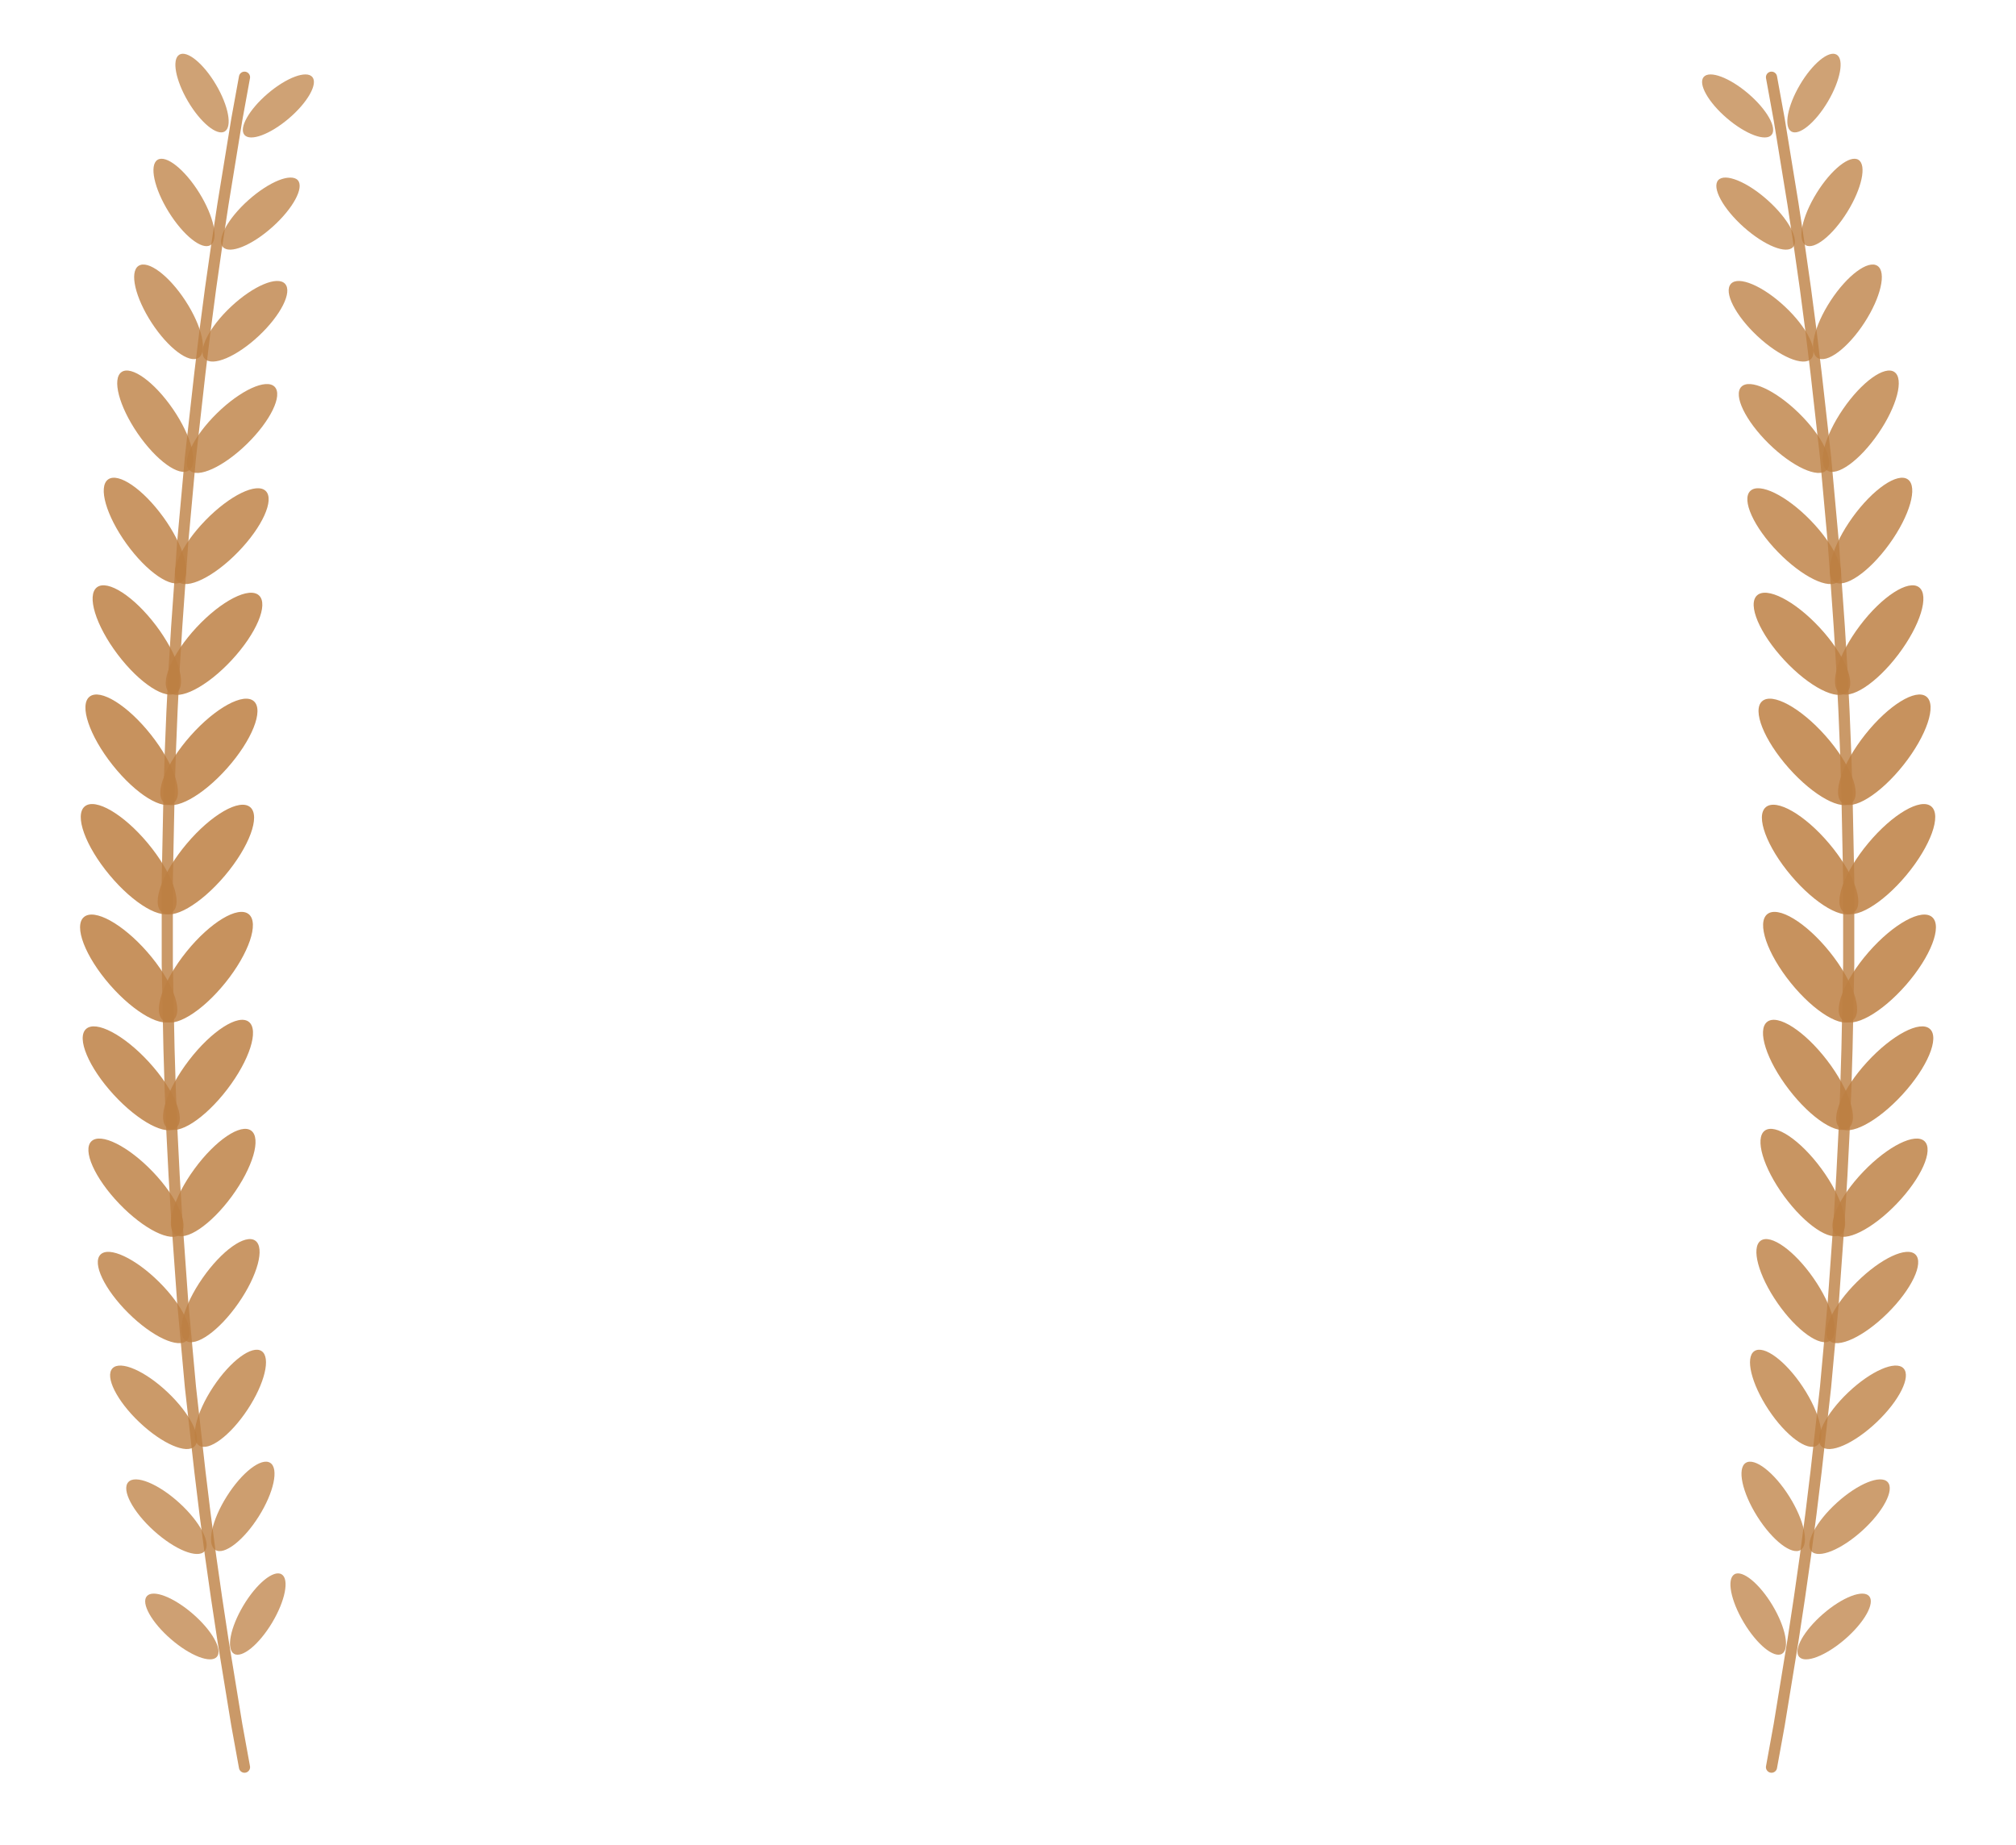
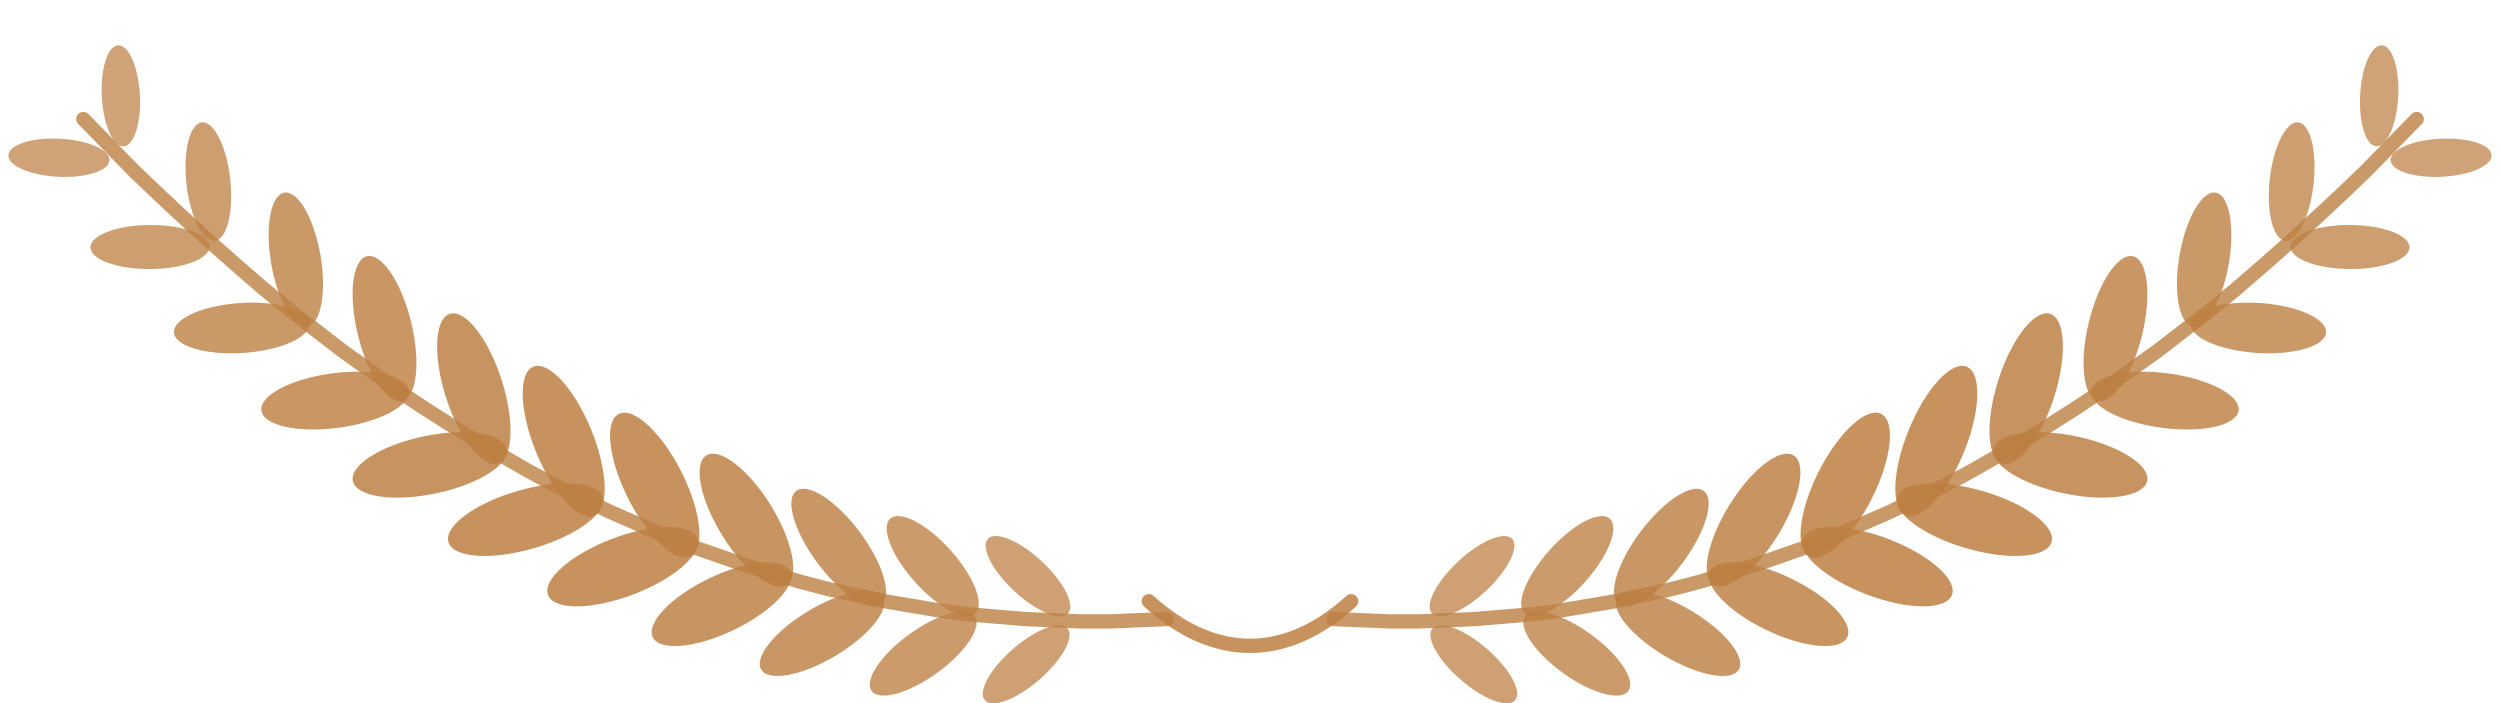
- <svg xmlns="http://www.w3.org/2000/svg" viewBox="0 0 470 430" fill="none">
-   <path d="M57.0 412.0 L55.2 402.1 L53.6 392.3 L52.0 382.5 L50.5 372.6 L49.1 362.8 L47.8 352.9 L46.6 343.0 L45.5 333.2 L44.4 323.4 L43.5 313.5 L42.6 303.6 L41.9 293.8 L41.2 284.0 L40.6 274.1 L40.1 264.2 L39.7 254.4 L39.4 244.5 L39.2 234.7 L39.0 224.8 L39.0 215.0 L39.0 205.1 L39.2 195.3 L39.4 185.5 L39.7 175.6 L40.1 165.8 L40.6 155.9 L41.2 146.1 L41.9 136.2 L42.6 126.4 L43.5 116.5 L44.4 106.6 L45.5 96.8 L46.6 87.0 L47.8 77.1 L49.1 67.2 L50.5 57.4 L52.0 47.5 L53.6 37.7 L55.2 27.9 L57.0 18.0" fill="none" stroke="#bd7f42" stroke-width="2.6" stroke-linecap="round" opacity=".8" />
-   <ellipse cx="42.4" cy="379.2" rx="10.8" ry="3.9" transform="rotate(-139.1 42.4 379.2)" fill="#bd7f42" opacity="0.74" />
-   <ellipse cx="60.1" cy="376.3" rx="10.8" ry="3.9" transform="rotate(-59.1 60.1 376.3)" fill="#bd7f42" opacity="0.74" />
-   <ellipse cx="38.8" cy="353.6" rx="12.0" ry="4.4" transform="rotate(-137.8 38.8 353.6)" fill="#bd7f42" opacity="0.76" />
-   <ellipse cx="56.6" cy="351.2" rx="12.0" ry="4.4" transform="rotate(-57.8 56.6 351.2)" fill="#bd7f42" opacity="0.76" />
-   <ellipse cx="35.8" cy="328.1" rx="13.2" ry="4.8" transform="rotate(-136.5 35.8 328.1)" fill="#bd7f42" opacity="0.79" />
-   <ellipse cx="53.7" cy="326.0" rx="13.2" ry="4.8" transform="rotate(-56.5 53.7 326.0)" fill="#bd7f42" opacity="0.79" />
-   <ellipse cx="33.5" cy="302.5" rx="14.2" ry="5.1" transform="rotate(-135.2 33.5 302.5)" fill="#bd7f42" opacity="0.81" />
-   <ellipse cx="51.4" cy="300.9" rx="14.2" ry="5.1" transform="rotate(-55.2 51.4 300.9)" fill="#bd7f42" opacity="0.81" />
-   <ellipse cx="31.7" cy="276.9" rx="15.0" ry="5.4" transform="rotate(-133.8 31.7 276.9)" fill="#bd7f42" opacity="0.83" />
-   <ellipse cx="49.7" cy="275.7" rx="15.0" ry="5.4" transform="rotate(-53.8 49.7 275.7)" fill="#bd7f42" opacity="0.83" />
-   <ellipse cx="30.6" cy="251.4" rx="15.6" ry="5.6" transform="rotate(-132.5 30.6 251.4)" fill="#bd7f42" opacity="0.84" />
-   <ellipse cx="48.5" cy="250.6" rx="15.6" ry="5.6" transform="rotate(-52.5 48.5 250.6)" fill="#bd7f42" opacity="0.84" />
-   <ellipse cx="30.0" cy="225.8" rx="15.9" ry="5.8" transform="rotate(-131.1 30.0 225.8)" fill="#bd7f42" opacity="0.85" />
-   <ellipse cx="48.0" cy="225.5" rx="15.9" ry="5.8" transform="rotate(-51.1 48.0 225.5)" fill="#bd7f42" opacity="0.85" />
-   <ellipse cx="30.0" cy="200.3" rx="16.0" ry="5.8" transform="rotate(-129.8 30.0 200.3)" fill="#bd7f42" opacity="0.85" />
-   <ellipse cx="48.0" cy="200.4" rx="16.0" ry="5.8" transform="rotate(-49.8 48.0 200.4)" fill="#bd7f42" opacity="0.85" />
-   <ellipse cx="30.7" cy="174.8" rx="15.8" ry="5.7" transform="rotate(-128.4 30.7 174.8)" fill="#bd7f42" opacity="0.85" />
-   <ellipse cx="48.7" cy="175.3" rx="15.8" ry="5.7" transform="rotate(-48.4 48.7 175.3)" fill="#bd7f42" opacity="0.85" />
-   <ellipse cx="31.9" cy="149.2" rx="15.4" ry="5.6" transform="rotate(-127.1 31.9 149.2)" fill="#bd7f42" opacity="0.84" />
-   <ellipse cx="49.9" cy="150.1" rx="15.4" ry="5.6" transform="rotate(-47.1 49.9 150.1)" fill="#bd7f42" opacity="0.84" />
-   <ellipse cx="33.8" cy="123.7" rx="14.7" ry="5.3" transform="rotate(-125.8 33.8 123.7)" fill="#bd7f42" opacity="0.82" />
-   <ellipse cx="51.7" cy="125.0" rx="14.7" ry="5.3" transform="rotate(-45.8 51.7 125.0)" fill="#bd7f42" opacity="0.82" />
-   <ellipse cx="36.2" cy="98.2" rx="13.9" ry="5.0" transform="rotate(-124.4 36.2 98.2)" fill="#bd7f42" opacity="0.80" />
-   <ellipse cx="54.1" cy="99.9" rx="13.9" ry="5.0" transform="rotate(-44.4 54.1 99.9)" fill="#bd7f42" opacity="0.80" />
-   <ellipse cx="39.3" cy="72.7" rx="12.8" ry="4.7" transform="rotate(-123.1 39.3 72.7)" fill="#bd7f42" opacity="0.78" />
-   <ellipse cx="57.1" cy="74.9" rx="12.8" ry="4.7" transform="rotate(-43.1 57.1 74.9)" fill="#bd7f42" opacity="0.78" />
-   <ellipse cx="42.9" cy="47.2" rx="11.7" ry="4.2" transform="rotate(-121.8 42.9 47.2)" fill="#bd7f42" opacity="0.76" />
-   <ellipse cx="60.7" cy="49.8" rx="11.7" ry="4.2" transform="rotate(-41.8 60.7 49.8)" fill="#bd7f42" opacity="0.76" />
-   <ellipse cx="47.1" cy="21.7" rx="10.4" ry="3.8" transform="rotate(-120.5 47.1 21.7)" fill="#bd7f42" opacity="0.73" />
-   <ellipse cx="64.9" cy="24.7" rx="10.4" ry="3.8" transform="rotate(-40.5 64.9 24.7)" fill="#bd7f42" opacity="0.73" />
-   <path d="M413.0 412.0 L414.8 402.1 L416.4 392.3 L418.0 382.5 L419.5 372.6 L420.9 362.8 L422.2 352.9 L423.4 343.0 L424.5 333.2 L425.6 323.4 L426.5 313.5 L427.4 303.6 L428.1 293.8 L428.8 284.0 L429.4 274.1 L429.9 264.2 L430.3 254.4 L430.6 244.5 L430.8 234.7 L431.0 224.8 L431.0 215.0 L431.0 205.1 L430.8 195.3 L430.6 185.5 L430.3 175.6 L429.9 165.8 L429.4 155.9 L428.8 146.1 L428.1 136.2 L427.4 126.4 L426.5 116.5 L425.6 106.6 L424.5 96.8 L423.4 87.0 L422.2 77.1 L420.9 67.2 L419.5 57.4 L418.0 47.5 L416.4 37.7 L414.8 27.9 L413.0 18.0" fill="none" stroke="#bd7f42" stroke-width="2.6" stroke-linecap="round" opacity=".8" />
-   <ellipse cx="409.9" cy="376.3" rx="10.8" ry="3.9" transform="rotate(-120.9 409.9 376.3)" fill="#bd7f42" opacity="0.74" />
-   <ellipse cx="427.6" cy="379.2" rx="10.8" ry="3.9" transform="rotate(-40.9 427.6 379.2)" fill="#bd7f42" opacity="0.74" />
-   <ellipse cx="413.4" cy="351.2" rx="12.0" ry="4.4" transform="rotate(-122.2 413.4 351.2)" fill="#bd7f42" opacity="0.76" />
-   <ellipse cx="431.2" cy="353.6" rx="12.0" ry="4.4" transform="rotate(-42.2 431.2 353.6)" fill="#bd7f42" opacity="0.76" />
-   <ellipse cx="416.3" cy="326.0" rx="13.2" ry="4.8" transform="rotate(-123.5 416.3 326.0)" fill="#bd7f42" opacity="0.79" />
-   <ellipse cx="434.2" cy="328.1" rx="13.2" ry="4.8" transform="rotate(-43.5 434.2 328.1)" fill="#bd7f42" opacity="0.79" />
-   <ellipse cx="418.6" cy="300.9" rx="14.2" ry="5.1" transform="rotate(-124.8 418.6 300.9)" fill="#bd7f42" opacity="0.81" />
-   <ellipse cx="436.5" cy="302.5" rx="14.2" ry="5.1" transform="rotate(-44.8 436.5 302.5)" fill="#bd7f42" opacity="0.81" />
-   <ellipse cx="420.3" cy="275.7" rx="15.0" ry="5.4" transform="rotate(-126.2 420.3 275.7)" fill="#bd7f42" opacity="0.83" />
-   <ellipse cx="438.3" cy="276.9" rx="15.0" ry="5.4" transform="rotate(-46.2 438.3 276.9)" fill="#bd7f42" opacity="0.83" />
-   <ellipse cx="421.5" cy="250.6" rx="15.6" ry="5.6" transform="rotate(-127.5 421.5 250.6)" fill="#bd7f42" opacity="0.84" />
-   <ellipse cx="439.4" cy="251.4" rx="15.6" ry="5.6" transform="rotate(-47.5 439.4 251.4)" fill="#bd7f42" opacity="0.84" />
-   <ellipse cx="422.0" cy="225.5" rx="15.9" ry="5.8" transform="rotate(-128.9 422.0 225.5)" fill="#bd7f42" opacity="0.85" />
-   <ellipse cx="440.0" cy="225.8" rx="15.9" ry="5.8" transform="rotate(-48.9 440.0 225.8)" fill="#bd7f42" opacity="0.85" />
-   <ellipse cx="422.0" cy="200.4" rx="16.0" ry="5.8" transform="rotate(-130.2 422.0 200.4)" fill="#bd7f42" opacity="0.85" />
-   <ellipse cx="440.0" cy="200.3" rx="16.0" ry="5.8" transform="rotate(-50.2 440.0 200.3)" fill="#bd7f42" opacity="0.85" />
-   <ellipse cx="421.3" cy="175.3" rx="15.8" ry="5.7" transform="rotate(-131.6 421.3 175.3)" fill="#bd7f42" opacity="0.85" />
-   <ellipse cx="439.3" cy="174.8" rx="15.8" ry="5.7" transform="rotate(-51.6 439.3 174.8)" fill="#bd7f42" opacity="0.85" />
-   <ellipse cx="420.1" cy="150.1" rx="15.4" ry="5.6" transform="rotate(-132.9 420.1 150.1)" fill="#bd7f42" opacity="0.84" />
-   <ellipse cx="438.1" cy="149.2" rx="15.4" ry="5.6" transform="rotate(-52.9 438.1 149.2)" fill="#bd7f42" opacity="0.84" />
-   <ellipse cx="418.3" cy="125.0" rx="14.7" ry="5.3" transform="rotate(-134.2 418.3 125.0)" fill="#bd7f42" opacity="0.82" />
-   <ellipse cx="436.2" cy="123.7" rx="14.7" ry="5.3" transform="rotate(-54.2 436.2 123.7)" fill="#bd7f42" opacity="0.82" />
-   <ellipse cx="415.9" cy="99.9" rx="13.9" ry="5.0" transform="rotate(-135.6 415.9 99.9)" fill="#bd7f42" opacity="0.80" />
-   <ellipse cx="433.8" cy="98.2" rx="13.9" ry="5.0" transform="rotate(-55.6 433.8 98.2)" fill="#bd7f42" opacity="0.80" />
-   <ellipse cx="412.9" cy="74.9" rx="12.8" ry="4.7" transform="rotate(-136.9 412.9 74.9)" fill="#bd7f42" opacity="0.78" />
-   <ellipse cx="430.7" cy="72.7" rx="12.8" ry="4.7" transform="rotate(-56.9 430.7 72.7)" fill="#bd7f42" opacity="0.78" />
-   <ellipse cx="409.3" cy="49.8" rx="11.7" ry="4.2" transform="rotate(-138.2 409.3 49.8)" fill="#bd7f42" opacity="0.76" />
-   <ellipse cx="427.1" cy="47.2" rx="11.7" ry="4.2" transform="rotate(-58.2 427.1 47.2)" fill="#bd7f42" opacity="0.76" />
-   <ellipse cx="405.1" cy="24.7" rx="10.4" ry="3.8" transform="rotate(-139.5 405.1 24.7)" fill="#bd7f42" opacity="0.73" />
-   <ellipse cx="422.9" cy="21.7" rx="10.4" ry="3.8" transform="rotate(-59.5 422.9 21.7)" fill="#bd7f42" opacity="0.73" />
+ <svg xmlns="http://www.w3.org/2000/svg" viewBox="0 0 420 118" fill="none">
+   <path d="M196.0 104.0 L191.2 104.2 L186.4 104.4 L181.7 104.4 L176.9 104.2 L172.2 104.0 L167.4 103.6 L162.7 103.2 L158.0 102.6 L153.3 101.8 L148.6 101.0 L144.0 100.0 L139.3 99.0 L134.7 97.8 L130.0 96.4 L125.4 95.0 L120.8 93.4 L116.2 91.8 L111.6 90.0 L107.1 88.0 L102.5 86.0 L98.0 83.8 L93.4 81.6 L88.9 79.2 L84.4 76.6 L79.9 74.0 L75.4 71.2 L71.0 68.4 L66.5 65.4 L62.1 62.2 L57.6 59.0 L53.2 55.6 L48.8 52.2 L44.4 48.6 L40.0 44.8 L35.7 41.0 L31.3 37.0 L27.0 33.0 L22.6 28.8 L18.3 24.4 L14.0 20.0" fill="none" stroke="#bd7f42" stroke-width="2.4" stroke-linecap="round" opacity=".8" />
+   <ellipse cx="172.4" cy="111.6" rx="9.2" ry="3.4" transform="rotate(-221.0 172.4 111.6)" fill="#bd7f42" opacity="0.74" />
+   <ellipse cx="172.7" cy="96.8" rx="9.2" ry="3.4" transform="rotate(-137.0 172.7 96.8)" fill="#bd7f42" opacity="0.74" />
+   <ellipse cx="155.1" cy="109.8" rx="10.7" ry="4.0" transform="rotate(-215.9 155.1 109.8)" fill="#bd7f42" opacity="0.78" />
+   <ellipse cx="156.7" cy="95.1" rx="10.7" ry="4.0" transform="rotate(-131.9 156.7 95.1)" fill="#bd7f42" opacity="0.78" />
+   <ellipse cx="138.1" cy="106.4" rx="11.9" ry="4.4" transform="rotate(-210.8 138.1 106.4)" fill="#bd7f42" opacity="0.81" />
+   <ellipse cx="140.9" cy="92.0" rx="11.9" ry="4.4" transform="rotate(-126.8 140.9 92.0)" fill="#bd7f42" opacity="0.81" />
+   <ellipse cx="121.2" cy="101.5" rx="12.8" ry="4.8" transform="rotate(-205.7 121.2 101.5)" fill="#bd7f42" opacity="0.83" />
+   <ellipse cx="125.4" cy="87.4" rx="12.8" ry="4.8" transform="rotate(-121.7 125.4 87.4)" fill="#bd7f42" opacity="0.83" />
+   <ellipse cx="104.6" cy="95.2" rx="13.4" ry="5.0" transform="rotate(-200.8 104.6 95.2)" fill="#bd7f42" opacity="0.85" />
+   <ellipse cx="110.0" cy="81.5" rx="13.4" ry="5.0" transform="rotate(-116.8 110.0 81.5)" fill="#bd7f42" opacity="0.85" />
+   <ellipse cx="88.3" cy="87.3" rx="13.5" ry="5.0" transform="rotate(-196.2 88.3 87.3)" fill="#bd7f42" opacity="0.85" />
+   <ellipse cx="94.7" cy="74.1" rx="13.5" ry="5.0" transform="rotate(-112.2 94.7 74.1)" fill="#bd7f42" opacity="0.85" />
+   <ellipse cx="72.2" cy="78.1" rx="13.2" ry="4.9" transform="rotate(-191.8 72.2 78.1)" fill="#bd7f42" opacity="0.84" />
+   <ellipse cx="79.6" cy="65.3" rx="13.2" ry="4.9" transform="rotate(-107.8 79.6 65.3)" fill="#bd7f42" opacity="0.84" />
+   <ellipse cx="56.3" cy="67.3" rx="12.5" ry="4.6" transform="rotate(-187.7 56.3 67.3)" fill="#bd7f42" opacity="0.82" />
+   <ellipse cx="64.6" cy="55.2" rx="12.5" ry="4.6" transform="rotate(-103.7 64.6 55.2)" fill="#bd7f42" opacity="0.82" />
+   <ellipse cx="40.6" cy="55.1" rx="11.4" ry="4.2" transform="rotate(-183.8 40.6 55.1)" fill="#bd7f42" opacity="0.80" />
+   <ellipse cx="49.7" cy="43.6" rx="11.4" ry="4.2" transform="rotate(-99.8 49.7 43.6)" fill="#bd7f42" opacity="0.80" />
+   <ellipse cx="25.2" cy="41.5" rx="10.0" ry="3.7" transform="rotate(-180.3 25.2 41.5)" fill="#bd7f42" opacity="0.76" />
+   <ellipse cx="35.0" cy="30.5" rx="10.0" ry="3.7" transform="rotate(-96.3 35.0 30.5)" fill="#bd7f42" opacity="0.76" />
+   <ellipse cx="9.9" cy="26.5" rx="8.5" ry="3.2" transform="rotate(-177.1 9.9 26.5)" fill="#bd7f42" opacity="0.72" />
+   <ellipse cx="20.3" cy="16.1" rx="8.5" ry="3.2" transform="rotate(-93.1 20.3 16.1)" fill="#bd7f42" opacity="0.72" />
+   <path d="M224.0 104.0 L228.8 104.2 L233.6 104.4 L238.3 104.4 L243.1 104.2 L247.8 104.0 L252.6 103.6 L257.3 103.2 L262.0 102.6 L266.7 101.8 L271.4 101.0 L276.0 100.0 L280.7 99.0 L285.3 97.8 L290.0 96.4 L294.6 95.0 L299.2 93.4 L303.8 91.8 L308.4 90.0 L312.9 88.0 L317.5 86.0 L322.0 83.8 L326.6 81.6 L331.1 79.2 L335.6 76.6 L340.1 74.0 L344.6 71.2 L349.0 68.4 L353.5 65.4 L357.9 62.2 L362.4 59.0 L366.8 55.6 L371.2 52.2 L375.6 48.6 L380.0 44.8 L384.3 41.0 L388.7 37.0 L393.0 33.0 L397.4 28.8 L401.7 24.4 L406.0 20.0" fill="none" stroke="#bd7f42" stroke-width="2.4" stroke-linecap="round" opacity=".8" />
+   <ellipse cx="247.3" cy="96.8" rx="9.2" ry="3.4" transform="rotate(-43.0 247.3 96.8)" fill="#bd7f42" opacity="0.74" />
+   <ellipse cx="247.6" cy="111.6" rx="9.2" ry="3.4" transform="rotate(41.0 247.6 111.6)" fill="#bd7f42" opacity="0.74" />
+   <ellipse cx="263.3" cy="95.1" rx="10.7" ry="4.0" transform="rotate(-48.1 263.3 95.1)" fill="#bd7f42" opacity="0.78" />
+   <ellipse cx="264.9" cy="109.8" rx="10.7" ry="4.0" transform="rotate(35.9 264.9 109.8)" fill="#bd7f42" opacity="0.78" />
+   <ellipse cx="279.1" cy="92.0" rx="11.9" ry="4.4" transform="rotate(-53.2 279.1 92.0)" fill="#bd7f42" opacity="0.81" />
+   <ellipse cx="281.9" cy="106.4" rx="11.9" ry="4.4" transform="rotate(30.8 281.9 106.4)" fill="#bd7f42" opacity="0.81" />
+   <ellipse cx="294.6" cy="87.4" rx="12.8" ry="4.8" transform="rotate(-58.3 294.6 87.4)" fill="#bd7f42" opacity="0.83" />
+   <ellipse cx="298.8" cy="101.5" rx="12.8" ry="4.8" transform="rotate(25.7 298.8 101.5)" fill="#bd7f42" opacity="0.83" />
+   <ellipse cx="310.0" cy="81.5" rx="13.4" ry="5.0" transform="rotate(-63.2 310.0 81.5)" fill="#bd7f42" opacity="0.85" />
+   <ellipse cx="315.4" cy="95.2" rx="13.4" ry="5.0" transform="rotate(20.8 315.4 95.2)" fill="#bd7f42" opacity="0.85" />
+   <ellipse cx="325.3" cy="74.1" rx="13.5" ry="5.0" transform="rotate(-67.8 325.3 74.1)" fill="#bd7f42" opacity="0.85" />
+   <ellipse cx="331.7" cy="87.3" rx="13.5" ry="5.0" transform="rotate(16.2 331.7 87.3)" fill="#bd7f42" opacity="0.85" />
+   <ellipse cx="340.4" cy="65.3" rx="13.2" ry="4.9" transform="rotate(-72.2 340.4 65.3)" fill="#bd7f42" opacity="0.84" />
+   <ellipse cx="347.8" cy="78.1" rx="13.2" ry="4.9" transform="rotate(11.8 347.8 78.1)" fill="#bd7f42" opacity="0.84" />
+   <ellipse cx="355.4" cy="55.2" rx="12.5" ry="4.6" transform="rotate(-76.3 355.4 55.2)" fill="#bd7f42" opacity="0.82" />
+   <ellipse cx="363.7" cy="67.3" rx="12.5" ry="4.6" transform="rotate(7.7 363.7 67.3)" fill="#bd7f42" opacity="0.82" />
+   <ellipse cx="370.3" cy="43.6" rx="11.4" ry="4.2" transform="rotate(-80.2 370.3 43.6)" fill="#bd7f42" opacity="0.80" />
+   <ellipse cx="379.4" cy="55.1" rx="11.4" ry="4.2" transform="rotate(3.8 379.4 55.1)" fill="#bd7f42" opacity="0.80" />
+   <ellipse cx="385.0" cy="30.5" rx="10.0" ry="3.7" transform="rotate(-83.7 385.0 30.5)" fill="#bd7f42" opacity="0.76" />
+   <ellipse cx="394.8" cy="41.5" rx="10.0" ry="3.7" transform="rotate(0.3 394.8 41.5)" fill="#bd7f42" opacity="0.76" />
+   <ellipse cx="399.7" cy="16.1" rx="8.5" ry="3.2" transform="rotate(-86.9 399.7 16.1)" fill="#bd7f42" opacity="0.72" />
+   <ellipse cx="410.1" cy="26.5" rx="8.5" ry="3.2" transform="rotate(-2.9 410.1 26.5)" fill="#bd7f42" opacity="0.72" />
+   <path d="M193.0 101.0 C204.0 111.0 216.0 111.0 227.0 101.0" fill="none" stroke="#bd7f42" stroke-width="2.4" stroke-linecap="round" opacity=".85" />
</svg>
